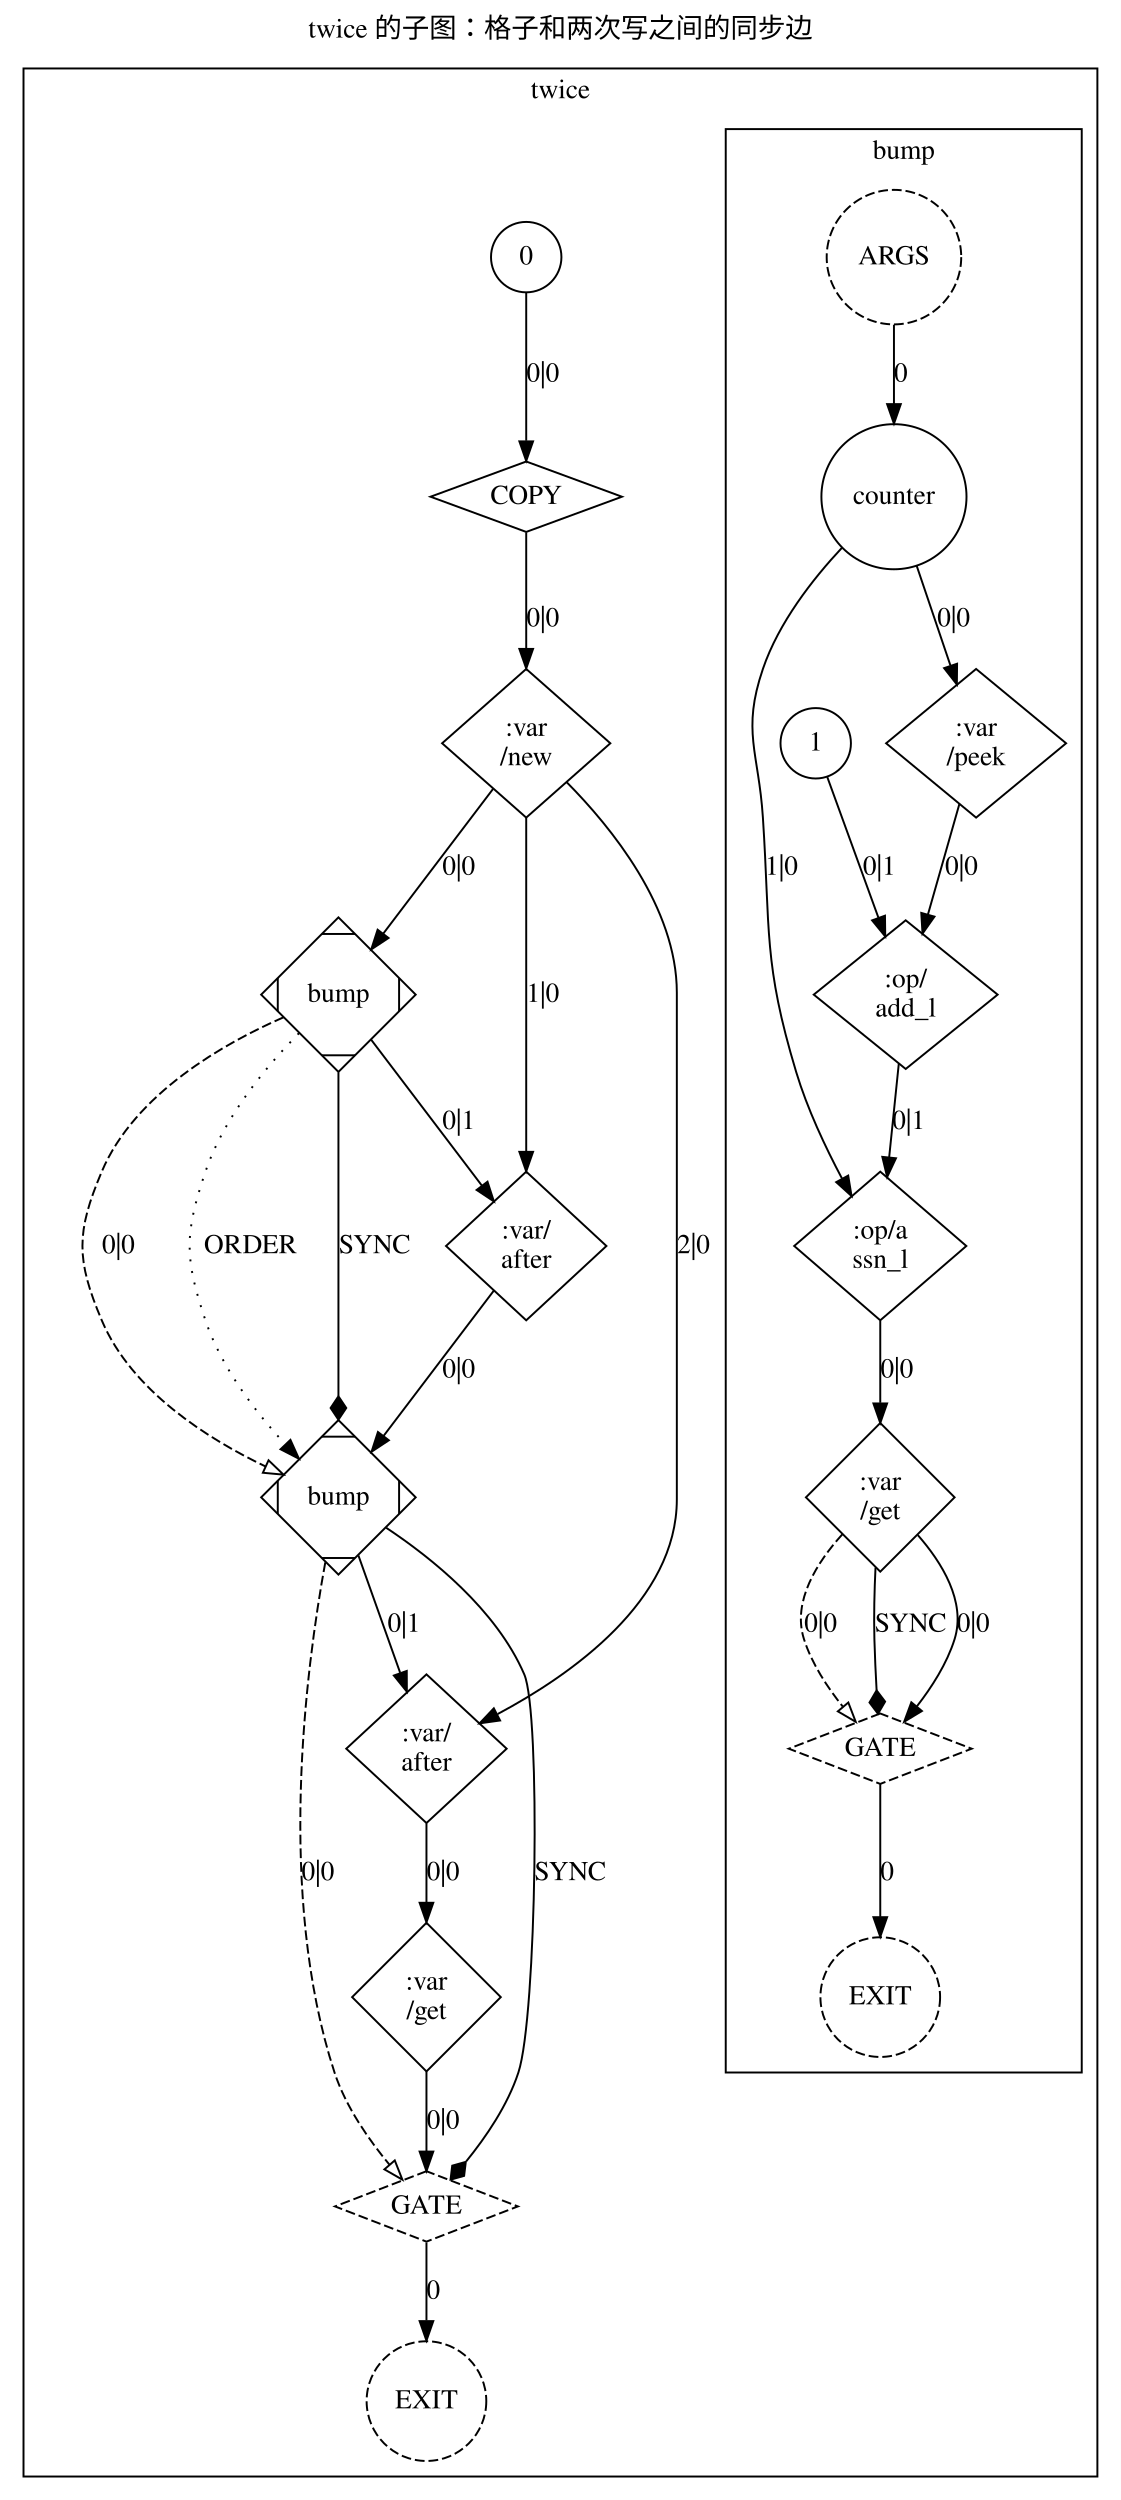
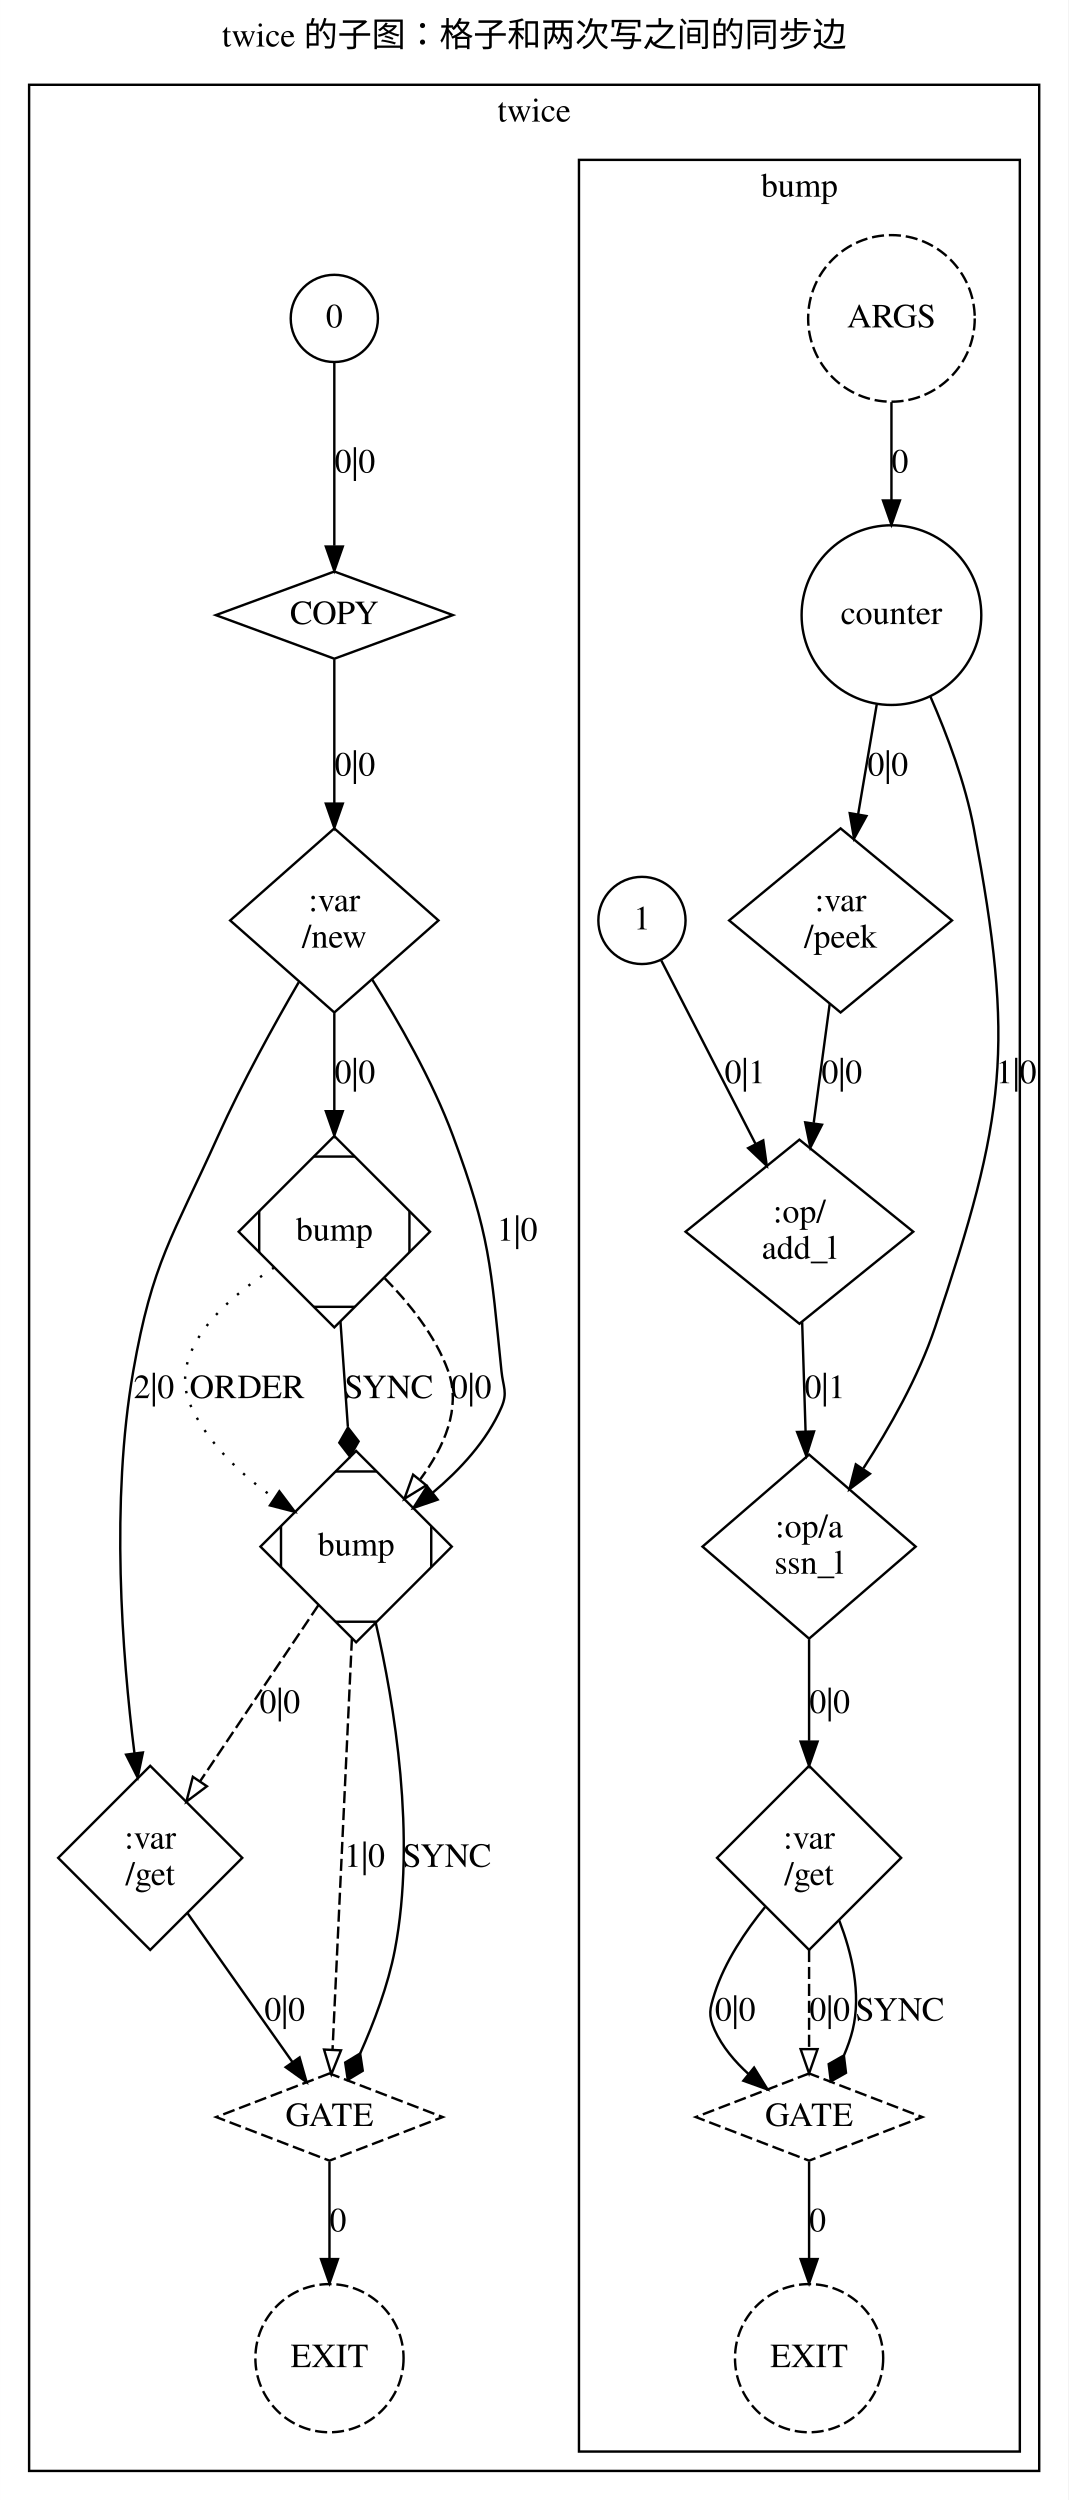
- <svg xmlns="http://www.w3.org/2000/svg" xmlns:xlink="http://www.w3.org/1999/xlink" width="573pt" height="1278pt" viewBox="0.00 0.00 573.00 1278.08">
-   <g id="graph0" class="graph" transform="scale(1 1) rotate(0) translate(4 1274.08)">
-     <polygon fill="white" stroke="transparent" points="-4,4 -4,-1274.08 569,-1274.08 569,4 -4,4" />
-     <text text-anchor="middle" x="282.5" y="-1254.88" font-family="Times,serif" font-size="14.00">twice 的子图：格子和两次写之间的同步边</text>
+ <svg xmlns="http://www.w3.org/2000/svg" xmlns:xlink="http://www.w3.org/1999/xlink" width="441pt" height="1032pt" viewBox="0.00 0.00 441.00 1032.08">
+   <g id="graph0" class="graph" transform="scale(1 1) rotate(0) translate(4 1028.08)">
+     <polygon fill="white" stroke="transparent" points="-4,4 -4,-1028.08 437,-1028.08 437,4 -4,4" />
+     <text text-anchor="middle" x="216.5" y="-1008.88" font-family="Times,serif" font-size="14.00">twice 的子图：格子和两次写之间的同步边</text>
    <g id="clust1" class="cluster">
      <g id="a_clust1">
        <a xlink:title="() =&gt; int pure">
-           <polygon fill="none" stroke="black" points="8,-8 8,-1239.08 557,-1239.08 557,-8 8,-8" />
-           <text text-anchor="middle" x="282.5" y="-1223.88" font-family="Times,serif" font-size="14.00">twice</text>
+           <polygon fill="none" stroke="black" points="8,-8 8,-993.08 425,-993.08 425,-8 8,-8" />
+           <text text-anchor="middle" x="216.5" y="-977.88" font-family="Times,serif" font-size="14.00">twice</text>
        </a>
      </g>
    </g>
    <g id="clust2" class="cluster">
      <g id="a_clust2">
        <a xlink:title="(var counter: int) =&gt; int uses counter">
-           <polygon fill="none" stroke="black" points="367,-214.55 367,-1208.08 549,-1208.08 549,-214.55 367,-214.55" />
-           <text text-anchor="middle" x="458" y="-1192.88" font-family="Times,serif" font-size="14.00">bump</text>
+           <polygon fill="none" stroke="black" points="235,-16 235,-962.08 417,-962.08 417,-16 235,-16" />
+           <text text-anchor="middle" x="326" y="-946.88" font-family="Times,serif" font-size="14.00">bump</text>
        </a>
      </g>
    </g>
    <g id="node1" class="node">
-       <ellipse fill="none" stroke="black" stroke-dasharray="5,2" cx="453" cy="-1142.63" rx="34.39" ry="34.39" />
-       <text text-anchor="middle" x="453" y="-1138.93" font-family="Times,serif" font-size="14.00">ARGS</text>
+       <ellipse fill="none" stroke="black" stroke-dasharray="5,2" cx="364" cy="-896.63" rx="34.39" ry="34.39" />
+       <text text-anchor="middle" x="364" y="-892.93" font-family="Times,serif" font-size="14.00">ARGS</text>
    </g>
    <g id="node3" class="node">
      <g id="a_node3">
        <a xlink:title="counter">
-           <ellipse fill="none" stroke="black" cx="453" cy="-1020.14" rx="37.09" ry="37.09" />
-           <text text-anchor="middle" x="453" y="-1016.44" font-family="Times,serif" font-size="14.00">counter</text>
+           <ellipse fill="none" stroke="black" cx="364" cy="-774.14" rx="37.09" ry="37.09" />
+           <text text-anchor="middle" x="364" y="-770.44" font-family="Times,serif" font-size="14.00">counter</text>
        </a>
      </g>
    </g>
    <g id="edge1" class="edge">
-       <path fill="none" stroke="black" d="M453,-1108.07C453,-1095.53 453,-1081.06 453,-1067.56" />
-       <polygon fill="black" stroke="black" points="456.5,-1067.48 453,-1057.48 449.5,-1067.48 456.5,-1067.48" />
-       <text text-anchor="middle" x="456.5" y="-1078.99" font-family="Times,serif" font-size="14.00">0</text>
+       <path fill="none" stroke="black" d="M364,-862.07C364,-849.53 364,-835.06 364,-821.56" />
+       <polygon fill="black" stroke="black" points="367.5,-821.48 364,-811.48 360.5,-821.48 367.5,-821.48" />
+       <text text-anchor="middle" x="367.5" y="-832.99" font-family="Times,serif" font-size="14.00">0</text>
    </g>
    <g id="node2" class="node">
-       <ellipse fill="none" stroke="black" stroke-dasharray="5,2" cx="446" cy="-253.09" rx="30.59" ry="30.59" />
-       <text text-anchor="middle" x="446" y="-249.39" font-family="Times,serif" font-size="14.00">EXIT</text>
+       <ellipse fill="none" stroke="black" stroke-dasharray="5,2" cx="330" cy="-54.55" rx="30.59" ry="30.59" />
+       <text text-anchor="middle" x="330" y="-50.85" font-family="Times,serif" font-size="14.00">EXIT</text>
    </g>
    <g id="node6" class="node">
      <g id="a_node6">
        <a xlink:title=":var/peek">
-           <polygon fill="none" stroke="black" points="495,-932.09 449,-894.09 495,-856.09 541,-894.09 495,-932.09" />
-           <text text-anchor="middle" x="495" y="-897.89" font-family="Times,serif" font-size="14.00">:var</text>
-           <text text-anchor="middle" x="495" y="-882.89" font-family="Times,serif" font-size="14.00">/peek</text>
+           <polygon fill="none" stroke="black" points="343,-686.09 297,-648.09 343,-610.09 389,-648.09 343,-686.09" />
+           <text text-anchor="middle" x="343" y="-651.89" font-family="Times,serif" font-size="14.00">:var</text>
+           <text text-anchor="middle" x="343" y="-636.89" font-family="Times,serif" font-size="14.00">/peek</text>
        </a>
      </g>
    </g>
    <g id="edge5" class="edge">
-       <path fill="none" stroke="black" d="M464.59,-984.92C469.94,-969.12 476.31,-950.29 481.84,-933.96" />
-       <polygon fill="black" stroke="black" points="485.27,-934.76 485.16,-924.16 478.64,-932.51 485.27,-934.76" />
-       <text text-anchor="middle" x="483.5" y="-953.89" font-family="Times,serif" font-size="14.00">0|0</text>
+       <path fill="none" stroke="black" d="M357.93,-737.26C355.52,-723.08 352.74,-706.66 350.24,-691.86" />
+       <polygon fill="black" stroke="black" points="353.68,-691.2 348.56,-681.92 346.78,-692.37 353.68,-691.2" />
+       <text text-anchor="middle" x="362.5" y="-707.89" font-family="Times,serif" font-size="14.00">0|0</text>
    </g>
    <g id="node7" class="node">
      <g id="a_node7">
        <a xlink:title=":op/assn_l">
-           <polygon fill="none" stroke="black" points="446,-675.09 402,-637.09 446,-599.09 490,-637.09 446,-675.09" />
-           <text text-anchor="middle" x="446" y="-640.89" font-family="Times,serif" font-size="14.00">:op/a</text>
-           <text text-anchor="middle" x="446" y="-625.89" font-family="Times,serif" font-size="14.00">ssn_l</text>
+           <polygon fill="none" stroke="black" points="330,-427.59 286,-389.59 330,-351.59 374,-389.59 330,-427.59" />
+           <text text-anchor="middle" x="330" y="-393.39" font-family="Times,serif" font-size="14.00">:op/a</text>
+           <text text-anchor="middle" x="330" y="-378.39" font-family="Times,serif" font-size="14.00">ssn_l</text>
        </a>
      </g>
    </g>
    <g id="edge6" class="edge">
-       <path fill="none" stroke="black" d="M426.43,-994.06C411.4,-977.98 394.05,-955.75 386,-932.09 375.12,-900.12 383.81,-889.8 386,-856.09 389.79,-797.95 386.21,-781.89 403,-726.09 408.65,-707.31 417.94,-687.59 426.44,-671.58" />
-       <polygon fill="black" stroke="black" points="429.61,-673.08 431.32,-662.63 423.47,-669.73 429.61,-673.08" />
-       <text text-anchor="middle" x="395.5" y="-826.89" font-family="Times,serif" font-size="14.00">1|0</text>
+       <path fill="none" stroke="black" d="M380.08,-740.52C387.08,-724.53 394.49,-704.75 398,-686.09 415,-595.85 411.27,-567.14 382,-480.09 375.09,-459.54 363.14,-438.48 352.44,-421.96" />
+       <polygon fill="black" stroke="black" points="355.12,-419.66 346.66,-413.28 349.29,-423.54 355.12,-419.66" />
+       <text text-anchor="middle" x="415.5" y="-580.89" font-family="Times,serif" font-size="14.00">1|0</text>
    </g>
    <g id="node4" class="node">
      <g id="a_node4">
        <a xlink:title="1">
-           <ellipse fill="none" stroke="black" cx="413" cy="-894.09" rx="18" ry="18" />
-           <text text-anchor="middle" x="413" y="-890.39" font-family="Times,serif" font-size="14.00">1</text>
+           <ellipse fill="none" stroke="black" cx="261" cy="-648.09" rx="18" ry="18" />
+           <text text-anchor="middle" x="261" y="-644.39" font-family="Times,serif" font-size="14.00">1</text>
        </a>
      </g>
    </g>
    <g id="node5" class="node">
      <g id="a_node5">
        <a xlink:title=":op/add_l">
-           <polygon fill="none" stroke="black" points="459,-803.59 412,-765.59 459,-727.59 506,-765.59 459,-803.59" />
-           <text text-anchor="middle" x="459" y="-769.39" font-family="Times,serif" font-size="14.00">:op/</text>
-           <text text-anchor="middle" x="459" y="-754.39" font-family="Times,serif" font-size="14.00">add_l</text>
+           <polygon fill="none" stroke="black" points="326,-557.59 279,-519.59 326,-481.59 373,-519.59 326,-557.59" />
+           <text text-anchor="middle" x="326" y="-523.39" font-family="Times,serif" font-size="14.00">:op/</text>
+           <text text-anchor="middle" x="326" y="-508.39" font-family="Times,serif" font-size="14.00">add_l</text>
        </a>
      </g>
    </g>
    <g id="edge4" class="edge">
-       <path fill="none" stroke="black" d="M418.92,-876.82C425.49,-858.75 436.32,-828.98 445.06,-804.93" />
-       <polygon fill="black" stroke="black" points="448.41,-805.95 448.54,-795.36 441.83,-803.56 448.41,-805.95" />
-       <text text-anchor="middle" x="445.5" y="-826.89" font-family="Times,serif" font-size="14.00">0|1</text>
+       <path fill="none" stroke="black" d="M268.97,-631.58C278.59,-612.86 295.06,-580.8 307.84,-555.94" />
+       <polygon fill="black" stroke="black" points="311.07,-557.3 312.53,-546.81 304.85,-554.1 311.07,-557.3" />
+       <text text-anchor="middle" x="303.5" y="-580.89" font-family="Times,serif" font-size="14.00">0|1</text>
    </g>
    <g id="edge7" class="edge">
-       <path fill="none" stroke="black" d="M455.48,-730.36C453.96,-715.6 452.17,-698.14 450.55,-682.4" />
-       <polygon fill="black" stroke="black" points="454.02,-681.94 449.52,-672.35 447.06,-682.66 454.02,-681.94" />
-       <text text-anchor="middle" x="460.5" y="-696.89" font-family="Times,serif" font-size="14.00">0|1</text>
+       <path fill="none" stroke="black" d="M327.14,-482.26C327.57,-468.2 328.08,-451.95 328.55,-437.06" />
+       <polygon fill="black" stroke="black" points="332.05,-437.13 328.86,-427.02 325.05,-436.91 332.05,-437.13" />
+       <text text-anchor="middle" x="336.5" y="-450.89" font-family="Times,serif" font-size="14.00">0|1</text>
    </g>
    <g id="edge3" class="edge">
-       <path fill="none" stroke="black" d="M486.47,-863.12C481.66,-846.22 475.6,-824.91 470.39,-806.61" />
-       <polygon fill="black" stroke="black" points="473.7,-805.46 467.6,-796.8 466.97,-807.37 473.7,-805.46" />
-       <text text-anchor="middle" x="487.5" y="-826.89" font-family="Times,serif" font-size="14.00">0|0</text>
+       <path fill="none" stroke="black" d="M338.49,-613.53C336.47,-598.52 334.07,-580.62 331.91,-564.56" />
+       <polygon fill="black" stroke="black" points="335.33,-563.76 330.53,-554.32 328.4,-564.7 335.33,-563.76" />
+       <text text-anchor="middle" x="343.5" y="-580.89" font-family="Times,serif" font-size="14.00">0|0</text>
    </g>
    <g id="node8" class="node">
      <g id="a_node8">
        <a xlink:title=":var/get">
-           <polygon fill="none" stroke="black" points="446,-546.59 408,-508.59 446,-470.59 484,-508.59 446,-546.59" />
-           <text text-anchor="middle" x="446" y="-512.39" font-family="Times,serif" font-size="14.00">:var</text>
-           <text text-anchor="middle" x="446" y="-497.39" font-family="Times,serif" font-size="14.00">/get</text>
+           <polygon fill="none" stroke="black" points="330,-299.09 292,-261.09 330,-223.09 368,-261.09 330,-299.09" />
+           <text text-anchor="middle" x="330" y="-264.89" font-family="Times,serif" font-size="14.00">:var</text>
+           <text text-anchor="middle" x="330" y="-249.89" font-family="Times,serif" font-size="14.00">/get</text>
        </a>
      </g>
    </g>
    <g id="edge8" class="edge">
-       <path fill="none" stroke="black" d="M446,-598.82C446,-585.7 446,-570.77 446,-556.92" />
-       <polygon fill="black" stroke="black" points="449.5,-556.6 446,-546.6 442.5,-556.6 449.5,-556.6" />
-       <text text-anchor="middle" x="454.5" y="-569.89" font-family="Times,serif" font-size="14.00">0|0</text>
+       <path fill="none" stroke="black" d="M330,-351.32C330,-338.2 330,-323.27 330,-309.42" />
+       <polygon fill="black" stroke="black" points="333.5,-309.1 330,-299.1 326.5,-309.1 333.5,-309.1" />
+       <text text-anchor="middle" x="338.5" y="-320.89" font-family="Times,serif" font-size="14.00">0|0</text>
    </g>
    <g id="node9" class="node">
      <g id="a_node9">
        <a xlink:title="GATE">
-           <polygon fill="none" stroke="black" stroke-dasharray="5,2" points="446,-398.09 399.25,-380.09 446,-362.09 492.75,-380.09 446,-398.09" />
-           <text text-anchor="middle" x="446" y="-376.39" font-family="Times,serif" font-size="14.00">GATE</text>
+           <polygon fill="none" stroke="black" stroke-dasharray="5,2" points="330,-172.09 283.25,-154.09 330,-136.09 376.75,-154.09 330,-172.09" />
+           <text text-anchor="middle" x="330" y="-150.39" font-family="Times,serif" font-size="14.00">GATE</text>
        </a>
      </g>
    </g>
    <g id="edge9" class="edge">
-       <path fill="none" stroke="black" d="M465.17,-489.32C477.43,-475.35 489.98,-455.29 484,-436.09 480.1,-423.58 472.24,-411.41 464.69,-401.71" />
-       <polygon fill="black" stroke="black" points="467.29,-399.36 458.22,-393.87 461.89,-403.81 467.29,-399.36" />
-       <text text-anchor="middle" x="493.5" y="-439.89" font-family="Times,serif" font-size="14.00">0|0</text>
+       <path fill="none" stroke="black" d="M311.87,-240.85C303.81,-230.97 295.19,-218.26 291,-205.09 288.98,-198.74 288.28,-196.18 291,-190.09 294.11,-183.13 299.37,-176.97 305.03,-171.83" />
+       <polygon fill="black" stroke="black" points="307.29,-174.51 312.85,-165.49 302.88,-169.08 307.29,-174.51" />
+       <text text-anchor="middle" x="299.5" y="-193.89" font-family="Times,serif" font-size="14.00">0|0</text>
    </g>
    <g id="edge10" class="edge">
-       <path fill="none" stroke="black" stroke-dasharray="5,2" d="M426.59,-489.65C413.93,-475.69 400.82,-455.5 407,-436.09 411.01,-423.5 419.07,-411.32 426.83,-401.63" />
-       <polygon fill="none" stroke="black" points="429.66,-403.7 433.46,-393.81 424.32,-399.18 429.66,-403.7" />
-       <text text-anchor="middle" x="415.5" y="-439.89" font-family="Times,serif" font-size="14.00">0|0</text>
+       <path fill="none" stroke="black" stroke-dasharray="5,2" d="M330,-223.08C330,-209.65 330,-194.74 330,-182.31" />
+       <polygon fill="none" stroke="black" points="333.5,-182.13 330,-172.13 326.5,-182.13 333.5,-182.13" />
+       <text text-anchor="middle" x="338.5" y="-193.89" font-family="Times,serif" font-size="14.00">0|0</text>
    </g>
    <g id="edge11" class="edge">
-       <path fill="none" stroke="black" d="M443.57,-472.69C443.02,-461.05 442.68,-448.02 443,-436.09 443.23,-427.59 443.66,-418.35 444.13,-409.92" />
-       <polygon fill="black" stroke="black" points="444.13,-409.91 440.49,-403.69 444.84,-397.93 448.48,-404.16 444.13,-409.91" />
-       <text text-anchor="middle" x="461.5" y="-439.89" font-family="Times,serif" font-size="14.00">SYNC</text>
+       <path fill="none" stroke="black" d="M342.47,-235.19C347.62,-221.84 351.63,-205.1 348,-190.09 347.16,-186.61 345.9,-183.08 344.44,-179.67" />
+       <polygon fill="black" stroke="black" points="344.36,-179.52 338.09,-175.96 338.97,-168.8 345.24,-172.36 344.36,-179.52" />
+       <text text-anchor="middle" x="367.5" y="-193.89" font-family="Times,serif" font-size="14.00">SYNC</text>
    </g>
    <g id="edge2" class="edge">
-       <path fill="none" stroke="black" d="M446,-361.98C446,-344.58 446,-317.01 446,-294.1" />
-       <polygon fill="black" stroke="black" points="449.5,-293.95 446,-283.95 442.5,-293.95 449.5,-293.95" />
-       <text text-anchor="middle" x="449.5" y="-312.89" font-family="Times,serif" font-size="14.00">0</text>
+       <path fill="none" stroke="black" d="M330,-135.66C330,-124.56 330,-109.72 330,-95.83" />
+       <polygon fill="black" stroke="black" points="333.5,-95.47 330,-85.47 326.5,-95.47 333.5,-95.47" />
+       <text text-anchor="middle" x="333.5" y="-106.89" font-family="Times,serif" font-size="14.00">0</text>
    </g>
    <g id="node10" class="node">
-       <ellipse fill="none" stroke="black" stroke-dasharray="5,2" cx="214" cy="-46.55" rx="30.59" ry="30.59" />
-       <text text-anchor="middle" x="214" y="-42.85" font-family="Times,serif" font-size="14.00">EXIT</text>
+       <ellipse fill="none" stroke="black" stroke-dasharray="5,2" cx="132" cy="-54.55" rx="30.59" ry="30.59" />
+       <text text-anchor="middle" x="132" y="-50.85" font-family="Times,serif" font-size="14.00">EXIT</text>
    </g>
    <g id="node11" class="node">
      <g id="a_node11">
        <a xlink:title="0">
-           <ellipse fill="none" stroke="black" cx="265" cy="-1142.63" rx="18" ry="18" />
-           <text text-anchor="middle" x="265" y="-1138.93" font-family="Times,serif" font-size="14.00">0</text>
+           <ellipse fill="none" stroke="black" cx="134" cy="-896.63" rx="18" ry="18" />
+           <text text-anchor="middle" x="134" y="-892.93" font-family="Times,serif" font-size="14.00">0</text>
        </a>
      </g>
    </g>
    <g id="node12" class="node">
      <g id="a_node12">
        <a xlink:title="COPY">
-           <polygon fill="none" stroke="black" points="265,-1038.14 216.07,-1020.14 265,-1002.14 313.93,-1020.14 265,-1038.14" />
-           <text text-anchor="middle" x="265" y="-1016.44" font-family="Times,serif" font-size="14.00">COPY</text>
+           <polygon fill="none" stroke="black" points="134,-792.14 85.07,-774.14 134,-756.14 182.93,-774.14 134,-792.14" />
+           <text text-anchor="middle" x="134" y="-770.44" font-family="Times,serif" font-size="14.00">COPY</text>
        </a>
      </g>
    </g>
    <g id="edge13" class="edge">
-       <path fill="none" stroke="black" d="M265,-1124.63C265,-1104.91 265,-1072.15 265,-1048.77" />
-       <polygon fill="black" stroke="black" points="268.5,-1048.45 265,-1038.45 261.5,-1048.45 268.5,-1048.45" />
-       <text text-anchor="middle" x="273.5" y="-1078.99" font-family="Times,serif" font-size="14.00">0|0</text>
+       <path fill="none" stroke="black" d="M134,-878.63C134,-858.91 134,-826.15 134,-802.77" />
+       <polygon fill="black" stroke="black" points="137.5,-802.45 134,-792.45 130.5,-802.45 137.5,-802.45" />
+       <text text-anchor="middle" x="142.5" y="-832.99" font-family="Times,serif" font-size="14.00">0|0</text>
    </g>
    <g id="node13" class="node">
      <g id="a_node13">
        <a xlink:title=":var/new">
-           <polygon fill="none" stroke="black" points="265,-932.09 222,-894.09 265,-856.09 308,-894.09 265,-932.09" />
-           <text text-anchor="middle" x="265" y="-897.89" font-family="Times,serif" font-size="14.00">:var</text>
-           <text text-anchor="middle" x="265" y="-882.89" font-family="Times,serif" font-size="14.00">/new</text>
+           <polygon fill="none" stroke="black" points="134,-686.09 91,-648.09 134,-610.09 177,-648.09 134,-686.09" />
+           <text text-anchor="middle" x="134" y="-651.89" font-family="Times,serif" font-size="14.00">:var</text>
+           <text text-anchor="middle" x="134" y="-636.89" font-family="Times,serif" font-size="14.00">/new</text>
        </a>
      </g>
    </g>
    <g id="edge14" class="edge">
-       <path fill="none" stroke="black" d="M265,-1001.89C265,-986.5 265,-963.24 265,-942.35" />
-       <polygon fill="black" stroke="black" points="268.5,-942.33 265,-932.33 261.5,-942.33 268.5,-942.33" />
-       <text text-anchor="middle" x="273.5" y="-953.89" font-family="Times,serif" font-size="14.00">0|0</text>
+       <path fill="none" stroke="black" d="M134,-755.89C134,-740.5 134,-717.24 134,-696.35" />
+       <polygon fill="black" stroke="black" points="137.5,-696.33 134,-686.33 130.5,-696.33 137.5,-696.33" />
+       <text text-anchor="middle" x="142.5" y="-707.89" font-family="Times,serif" font-size="14.00">0|0</text>
    </g>
    <g id="node14" class="node">
      <g id="a_node14">
        <a xlink:title="bump">
-           <polygon fill="none" stroke="black" points="169,-805.09 129.5,-765.59 169,-726.09 208.5,-765.59 169,-805.09" />
-           <polyline fill="none" stroke="black" points="137.99,-774.08 137.99,-757.11 " />
-           <polyline fill="none" stroke="black" points="160.51,-734.58 177.49,-734.58 " />
-           <polyline fill="none" stroke="black" points="200.01,-757.11 200.01,-774.08 " />
-           <polyline fill="none" stroke="black" points="177.49,-796.61 160.51,-796.61 " />
-           <text text-anchor="middle" x="169" y="-761.89" font-family="Times,serif" font-size="14.00">bump</text>
+           <polygon fill="none" stroke="black" points="134,-559.09 94.5,-519.59 134,-480.09 173.5,-519.59 134,-559.09" />
+           <polyline fill="none" stroke="black" points="102.99,-528.08 102.99,-511.11 " />
+           <polyline fill="none" stroke="black" points="125.51,-488.58 142.49,-488.58 " />
+           <polyline fill="none" stroke="black" points="165.01,-511.11 165.01,-528.08 " />
+           <polyline fill="none" stroke="black" points="142.49,-550.61 125.51,-550.61 " />
+           <text text-anchor="middle" x="134" y="-515.89" font-family="Times,serif" font-size="14.00">bump</text>
        </a>
      </g>
    </g>
    <g id="edge15" class="edge">
-       <path fill="none" stroke="black" d="M248.06,-870.77C232.43,-850.18 209.1,-819.44 191.83,-796.68" />
-       <polygon fill="black" stroke="black" points="194.61,-794.55 185.77,-788.7 189.03,-798.78 194.61,-794.55" />
-       <text text-anchor="middle" x="230.5" y="-826.89" font-family="Times,serif" font-size="14.00">0|0</text>
-     </g>
-     <g id="node16" class="node">
-       <g id="a_node16">
-         <a xlink:title=":var/after">
-           <polygon fill="none" stroke="black" points="265,-675.09 224,-637.09 265,-599.09 306,-637.09 265,-675.09" />
-           <text text-anchor="middle" x="265" y="-640.89" font-family="Times,serif" font-size="14.00">:var/</text>
-           <text text-anchor="middle" x="265" y="-625.89" font-family="Times,serif" font-size="14.00">after</text>
-         </a>
-       </g>
-     </g>
-     <g id="edge20" class="edge">
-       <path fill="none" stroke="black" d="M265,-856.02C265,-810.88 265,-734.6 265,-685.31" />
-       <polygon fill="black" stroke="black" points="268.5,-685.22 265,-675.22 261.5,-685.22 268.5,-685.22" />
-       <text text-anchor="middle" x="273.5" y="-761.89" font-family="Times,serif" font-size="14.00">1|0</text>
-     </g>
-     <g id="node17" class="node">
-       <g id="a_node17">
-         <a xlink:title=":var/after">
-           <polygon fill="none" stroke="black" points="214,-418.09 173,-380.09 214,-342.09 255,-380.09 214,-418.09" />
-           <text text-anchor="middle" x="214" y="-383.89" font-family="Times,serif" font-size="14.00">:var/</text>
-           <text text-anchor="middle" x="214" y="-368.89" font-family="Times,serif" font-size="14.00">after</text>
-         </a>
-       </g>
-     </g>
-     <g id="edge22" class="edge">
-       <path fill="none" stroke="black" d="M285.63,-874.25C308.44,-851.26 342,-810.05 342,-766.59 342,-766.59 342,-766.59 342,-507.59 342,-455.75 288.22,-417.97 250.38,-397.8" />
-       <polygon fill="black" stroke="black" points="251.64,-394.51 241.15,-393.05 248.44,-400.74 251.64,-394.51" />
-       <text text-anchor="middle" x="350.5" y="-633.39" font-family="Times,serif" font-size="14.00">2|0</text>
+       <path fill="none" stroke="black" d="M134,-609.82C134,-597.16 134,-582.82 134,-569.4" />
+       <polygon fill="black" stroke="black" points="137.5,-569.35 134,-559.35 130.5,-569.35 137.5,-569.35" />
+       <text text-anchor="middle" x="142.5" y="-580.89" font-family="Times,serif" font-size="14.00">0|0</text>
    </g>
    <g id="node15" class="node">
      <g id="a_node15">
        <a xlink:title="bump">
-           <polygon fill="none" stroke="black" points="169,-548.09 129.5,-508.59 169,-469.09 208.5,-508.59 169,-548.09" />
-           <polyline fill="none" stroke="black" points="137.99,-517.08 137.99,-500.11 " />
-           <polyline fill="none" stroke="black" points="160.51,-477.58 177.49,-477.58 " />
-           <polyline fill="none" stroke="black" points="200.01,-500.11 200.01,-517.08 " />
-           <polyline fill="none" stroke="black" points="177.49,-539.61 160.51,-539.61 " />
-           <text text-anchor="middle" x="169" y="-504.89" font-family="Times,serif" font-size="14.00">bump</text>
-         </a>
-       </g>
+           <polygon fill="none" stroke="black" points="143,-429.09 103.5,-389.59 143,-350.09 182.5,-389.59 143,-429.09" />
+           <polyline fill="none" stroke="black" points="111.99,-398.08 111.99,-381.11 " />
+           <polyline fill="none" stroke="black" points="134.51,-358.58 151.49,-358.58 " />
+           <polyline fill="none" stroke="black" points="174.01,-381.11 174.01,-398.08 " />
+           <polyline fill="none" stroke="black" points="151.49,-420.61 134.51,-420.61 " />
+           <text text-anchor="middle" x="143" y="-385.89" font-family="Times,serif" font-size="14.00">bump</text>
+         </a>
+       </g>
+     </g>
+     <g id="edge16" class="edge">
+       <path fill="none" stroke="black" d="M149.58,-623.77C160.42,-606.56 174.41,-582.21 183,-559.09 198.33,-517.83 198.53,-505.89 203,-462.09 203.68,-455.46 205.64,-453.21 203,-447.09 197.02,-433.25 185.79,-421.22 174.65,-411.87" />
+       <polygon fill="black" stroke="black" points="176.65,-408.99 166.63,-405.54 172.31,-414.49 176.65,-408.99" />
+       <text text-anchor="middle" x="209.5" y="-515.89" font-family="Times,serif" font-size="14.00">1|0</text>
+     </g>
+     <g id="node16" class="node">
+       <g id="a_node16">
+         <a xlink:title=":var/get">
+           <polygon fill="none" stroke="black" points="58,-299.09 20,-261.09 58,-223.09 96,-261.09 58,-299.09" />
+           <text text-anchor="middle" x="58" y="-264.89" font-family="Times,serif" font-size="14.00">:var</text>
+           <text text-anchor="middle" x="58" y="-249.89" font-family="Times,serif" font-size="14.00">/get</text>
+         </a>
+       </g>
+     </g>
+     <g id="edge20" class="edge">
+       <path fill="none" stroke="black" d="M119.31,-622.58C109.22,-605.2 95.93,-581.15 86,-559.09 67.19,-517.3 58.9,-507.24 51,-462.09 41.58,-408.26 46.38,-345.07 51.48,-304.35" />
+       <polygon fill="black" stroke="black" points="54.98,-304.62 52.81,-294.24 48.04,-303.7 54.98,-304.62" />
+       <text text-anchor="middle" x="59.5" y="-450.89" font-family="Times,serif" font-size="14.00">2|0</text>
    </g>
    <g id="edge17" class="edge">
-       <path fill="none" stroke="black" stroke-dasharray="5,2" d="M140.92,-754C110.76,-740.81 64.9,-715.04 48,-675.09 34.84,-643.99 34.84,-630.2 48,-599.09 63.25,-563.05 102.08,-538.54 131.67,-524.41" />
-       <polygon fill="none" stroke="black" points="133.27,-527.53 140.92,-520.19 130.37,-521.16 133.27,-527.53" />
-       <text text-anchor="middle" x="56.5" y="-633.39" font-family="Times,serif" font-size="14.00">0|0</text>
+       <path fill="none" stroke="black" stroke-dasharray="5,2" d="M154.8,-500.39C164.78,-490.25 175.71,-476.73 181,-462.09 186.57,-446.7 179.2,-430.51 169.52,-417.44" />
+       <polygon fill="none" stroke="black" points="171.96,-414.89 162.93,-409.33 166.53,-419.3 171.96,-414.89" />
+       <text text-anchor="middle" x="190.5" y="-450.89" font-family="Times,serif" font-size="14.00">0|0</text>
    </g>
    <g id="edge18" class="edge">
-       <path fill="none" stroke="black" stroke-dasharray="1,5" d="M148.81,-745.87C132.37,-729.14 110.41,-703.02 101,-675.09 90.22,-643.08 90.22,-631.11 101,-599.09 109.08,-575.1 126.44,-552.43 141.6,-535.91" />
-       <polygon fill="black" stroke="black" points="144.46,-537.98 148.81,-528.32 139.39,-533.16 144.46,-537.98" />
-       <text text-anchor="middle" x="124" y="-633.39" font-family="Times,serif" font-size="14.00">ORDER</text>
+       <path fill="none" stroke="black" stroke-dasharray="1,5" d="M109.14,-504.79C88.58,-491.4 64.33,-469.82 75,-447.09 82.22,-431.71 95.92,-419.06 109.14,-409.66" />
+       <polygon fill="black" stroke="black" points="111.31,-412.42 117.69,-403.96 107.43,-406.6 111.31,-412.42" />
+       <text text-anchor="middle" x="98" y="-450.89" font-family="Times,serif" font-size="14.00">ORDER</text>
    </g>
    <g id="edge19" class="edge">
-       <path fill="none" stroke="black" d="M169,-725.87C169,-681.65 169,-609.15 169,-560.42" />
-       <polygon fill="black" stroke="black" points="169,-560.27 165,-554.27 169,-548.27 173,-554.27 169,-560.27" />
-       <text text-anchor="middle" x="187.5" y="-633.39" font-family="Times,serif" font-size="14.00">SYNC</text>
+       <path fill="none" stroke="black" d="M136.53,-482.6C137.48,-469.1 138.57,-453.53 139.59,-439.09" />
+       <polygon fill="black" stroke="black" points="139.62,-438.73 136.05,-432.47 140.46,-426.76 144.03,-433.03 139.62,-438.73" />
+       <text text-anchor="middle" x="156.5" y="-450.89" font-family="Times,serif" font-size="14.00">SYNC</text>
    </g>
    <g id="edge21" class="edge">
-       <path fill="none" stroke="black" d="M185.72,-742.56C201.41,-721.88 225.01,-690.79 242.38,-667.9" />
-       <polygon fill="black" stroke="black" points="245.21,-669.96 248.47,-659.88 239.64,-665.73 245.21,-669.96" />
-       <text text-anchor="middle" x="230.5" y="-696.89" font-family="Times,serif" font-size="14.00">0|1</text>
+       <path fill="none" stroke="black" stroke-dasharray="5,2" d="M127.41,-365.39C113.7,-344.99 93.65,-315.15 78.62,-292.77" />
+       <polygon fill="none" stroke="black" points="81.4,-290.65 72.92,-284.3 75.59,-294.55 81.4,-290.65" />
+       <text text-anchor="middle" x="111.5" y="-320.89" font-family="Times,serif" font-size="14.00">0|0</text>
+     </g>
+     <g id="node17" class="node">
+       <g id="a_node17">
+         <a xlink:title="GATE">
+           <polygon fill="none" stroke="black" stroke-dasharray="5,2" points="132,-172.09 85.25,-154.09 132,-136.09 178.75,-154.09 132,-172.09" />
+           <text text-anchor="middle" x="132" y="-150.39" font-family="Times,serif" font-size="14.00">GATE</text>
+         </a>
+       </g>
    </g>
    <g id="edge23" class="edge">
-       <path fill="none" stroke="black" d="M179.21,-478.89C185.53,-461.14 193.71,-438.14 200.55,-418.92" />
-       <polygon fill="black" stroke="black" points="203.93,-419.84 203.98,-409.25 197.34,-417.5 203.93,-419.84" />
-       <text text-anchor="middle" x="202.5" y="-439.89" font-family="Times,serif" font-size="14.00">0|1</text>
-     </g>
-     <g id="node19" class="node">
-       <g id="a_node19">
-         <a xlink:title="GATE">
-           <polygon fill="none" stroke="black" stroke-dasharray="5,2" points="214,-164.09 167.25,-146.09 214,-128.09 260.75,-146.09 214,-164.09" />
-           <text text-anchor="middle" x="214" y="-142.39" font-family="Times,serif" font-size="14.00">GATE</text>
-         </a>
-       </g>
-     </g>
-     <g id="edge26" class="edge">
-       <path fill="none" stroke="black" stroke-dasharray="5,2" d="M162.28,-475.35C152.21,-420.27 137.35,-305.22 167,-214.55 172.75,-196.96 184.72,-179.9 195.15,-167.33" />
-       <polygon fill="none" stroke="black" points="197.8,-169.61 201.69,-159.76 192.5,-165.03 197.8,-169.61" />
-       <text text-anchor="middle" x="158.5" y="-312.89" font-family="Times,serif" font-size="14.00">0|0</text>
-     </g>
-     <g id="edge27" class="edge">
-       <path fill="none" stroke="black" d="M193.43,-493.03C216.53,-477.69 249.72,-451.17 264,-418.09 272.44,-398.55 270.37,-243.21 261,-214.55 255.52,-197.8 244.4,-181.52 234.35,-169.15" />
-       <polygon fill="black" stroke="black" points="234.11,-168.87 227.17,-166.92 226.31,-159.76 233.25,-161.71 234.11,-168.87" />
-       <text text-anchor="middle" x="287.5" y="-312.89" font-family="Times,serif" font-size="14.00">SYNC</text>
-     </g>
-     <g id="edge16" class="edge">
-       <path fill="none" stroke="black" d="M248.5,-614.35C232.93,-593.84 209.46,-562.9 192.05,-539.96" />
-       <polygon fill="black" stroke="black" points="194.77,-537.76 185.93,-531.91 189.19,-541.99 194.77,-537.76" />
-       <text text-anchor="middle" x="230.5" y="-569.89" font-family="Times,serif" font-size="14.00">0|0</text>
-     </g>
-     <g id="node18" class="node">
-       <g id="a_node18">
-         <a xlink:title=":var/get">
-           <polygon fill="none" stroke="black" points="214,-291.09 176,-253.09 214,-215.09 252,-253.09 214,-291.09" />
-           <text text-anchor="middle" x="214" y="-256.89" font-family="Times,serif" font-size="14.00">:var</text>
-           <text text-anchor="middle" x="214" y="-241.89" font-family="Times,serif" font-size="14.00">/get</text>
-         </a>
-       </g>
+       <path fill="none" stroke="black" stroke-dasharray="5,2" d="M141.26,-351.6C139.03,-304.38 135.24,-223.82 133.27,-182.03" />
+       <polygon fill="none" stroke="black" points="136.75,-181.63 132.79,-171.81 129.76,-181.96 136.75,-181.63" />
+       <text text-anchor="middle" x="146.5" y="-257.39" font-family="Times,serif" font-size="14.00">1|0</text>
    </g>
    <g id="edge24" class="edge">
-       <path fill="none" stroke="black" d="M214,-341.93C214,-329.2 214,-314.78 214,-301.36" />
-       <polygon fill="black" stroke="black" points="217.5,-301.33 214,-291.33 210.5,-301.33 217.5,-301.33" />
-       <text text-anchor="middle" x="222.5" y="-312.89" font-family="Times,serif" font-size="14.00">0|0</text>
-     </g>
-     <g id="edge25" class="edge">
-       <path fill="none" stroke="black" d="M214,-215.08C214,-201.65 214,-186.74 214,-174.31" />
-       <polygon fill="black" stroke="black" points="217.5,-174.13 214,-164.13 210.5,-174.13 217.5,-174.13" />
-       <text text-anchor="middle" x="222.5" y="-185.89" font-family="Times,serif" font-size="14.00">0|0</text>
+       <path fill="none" stroke="black" d="M151.09,-358.16C158.77,-324.77 167.92,-269.73 159,-223.09 156.2,-208.44 150.28,-192.92 144.7,-180.41" />
+       <polygon fill="black" stroke="black" points="144.66,-180.33 138.49,-176.6 139.56,-169.47 145.74,-173.2 144.66,-180.33" />
+       <text text-anchor="middle" x="180.5" y="-257.39" font-family="Times,serif" font-size="14.00">SYNC</text>
+     </g>
+     <g id="edge22" class="edge">
+       <path fill="none" stroke="black" d="M73.33,-238.34C86.07,-220.27 104.09,-194.7 116.79,-176.68" />
+       <polygon fill="black" stroke="black" points="119.65,-178.7 122.55,-168.51 113.93,-174.67 119.65,-178.7" />
+       <text text-anchor="middle" x="113.5" y="-193.89" font-family="Times,serif" font-size="14.00">0|0</text>
    </g>
    <g id="edge12" class="edge">
-       <path fill="none" stroke="black" d="M214,-127.66C214,-116.56 214,-101.72 214,-87.83" />
-       <polygon fill="black" stroke="black" points="217.5,-87.47 214,-77.47 210.5,-87.47 217.5,-87.47" />
-       <text text-anchor="middle" x="217.5" y="-98.89" font-family="Times,serif" font-size="14.00">0</text>
+       <path fill="none" stroke="black" d="M132,-135.66C132,-124.56 132,-109.72 132,-95.83" />
+       <polygon fill="black" stroke="black" points="135.5,-95.47 132,-85.47 128.5,-95.47 135.5,-95.47" />
+       <text text-anchor="middle" x="135.5" y="-106.89" font-family="Times,serif" font-size="14.00">0</text>
    </g>
  </g>
</svg>
